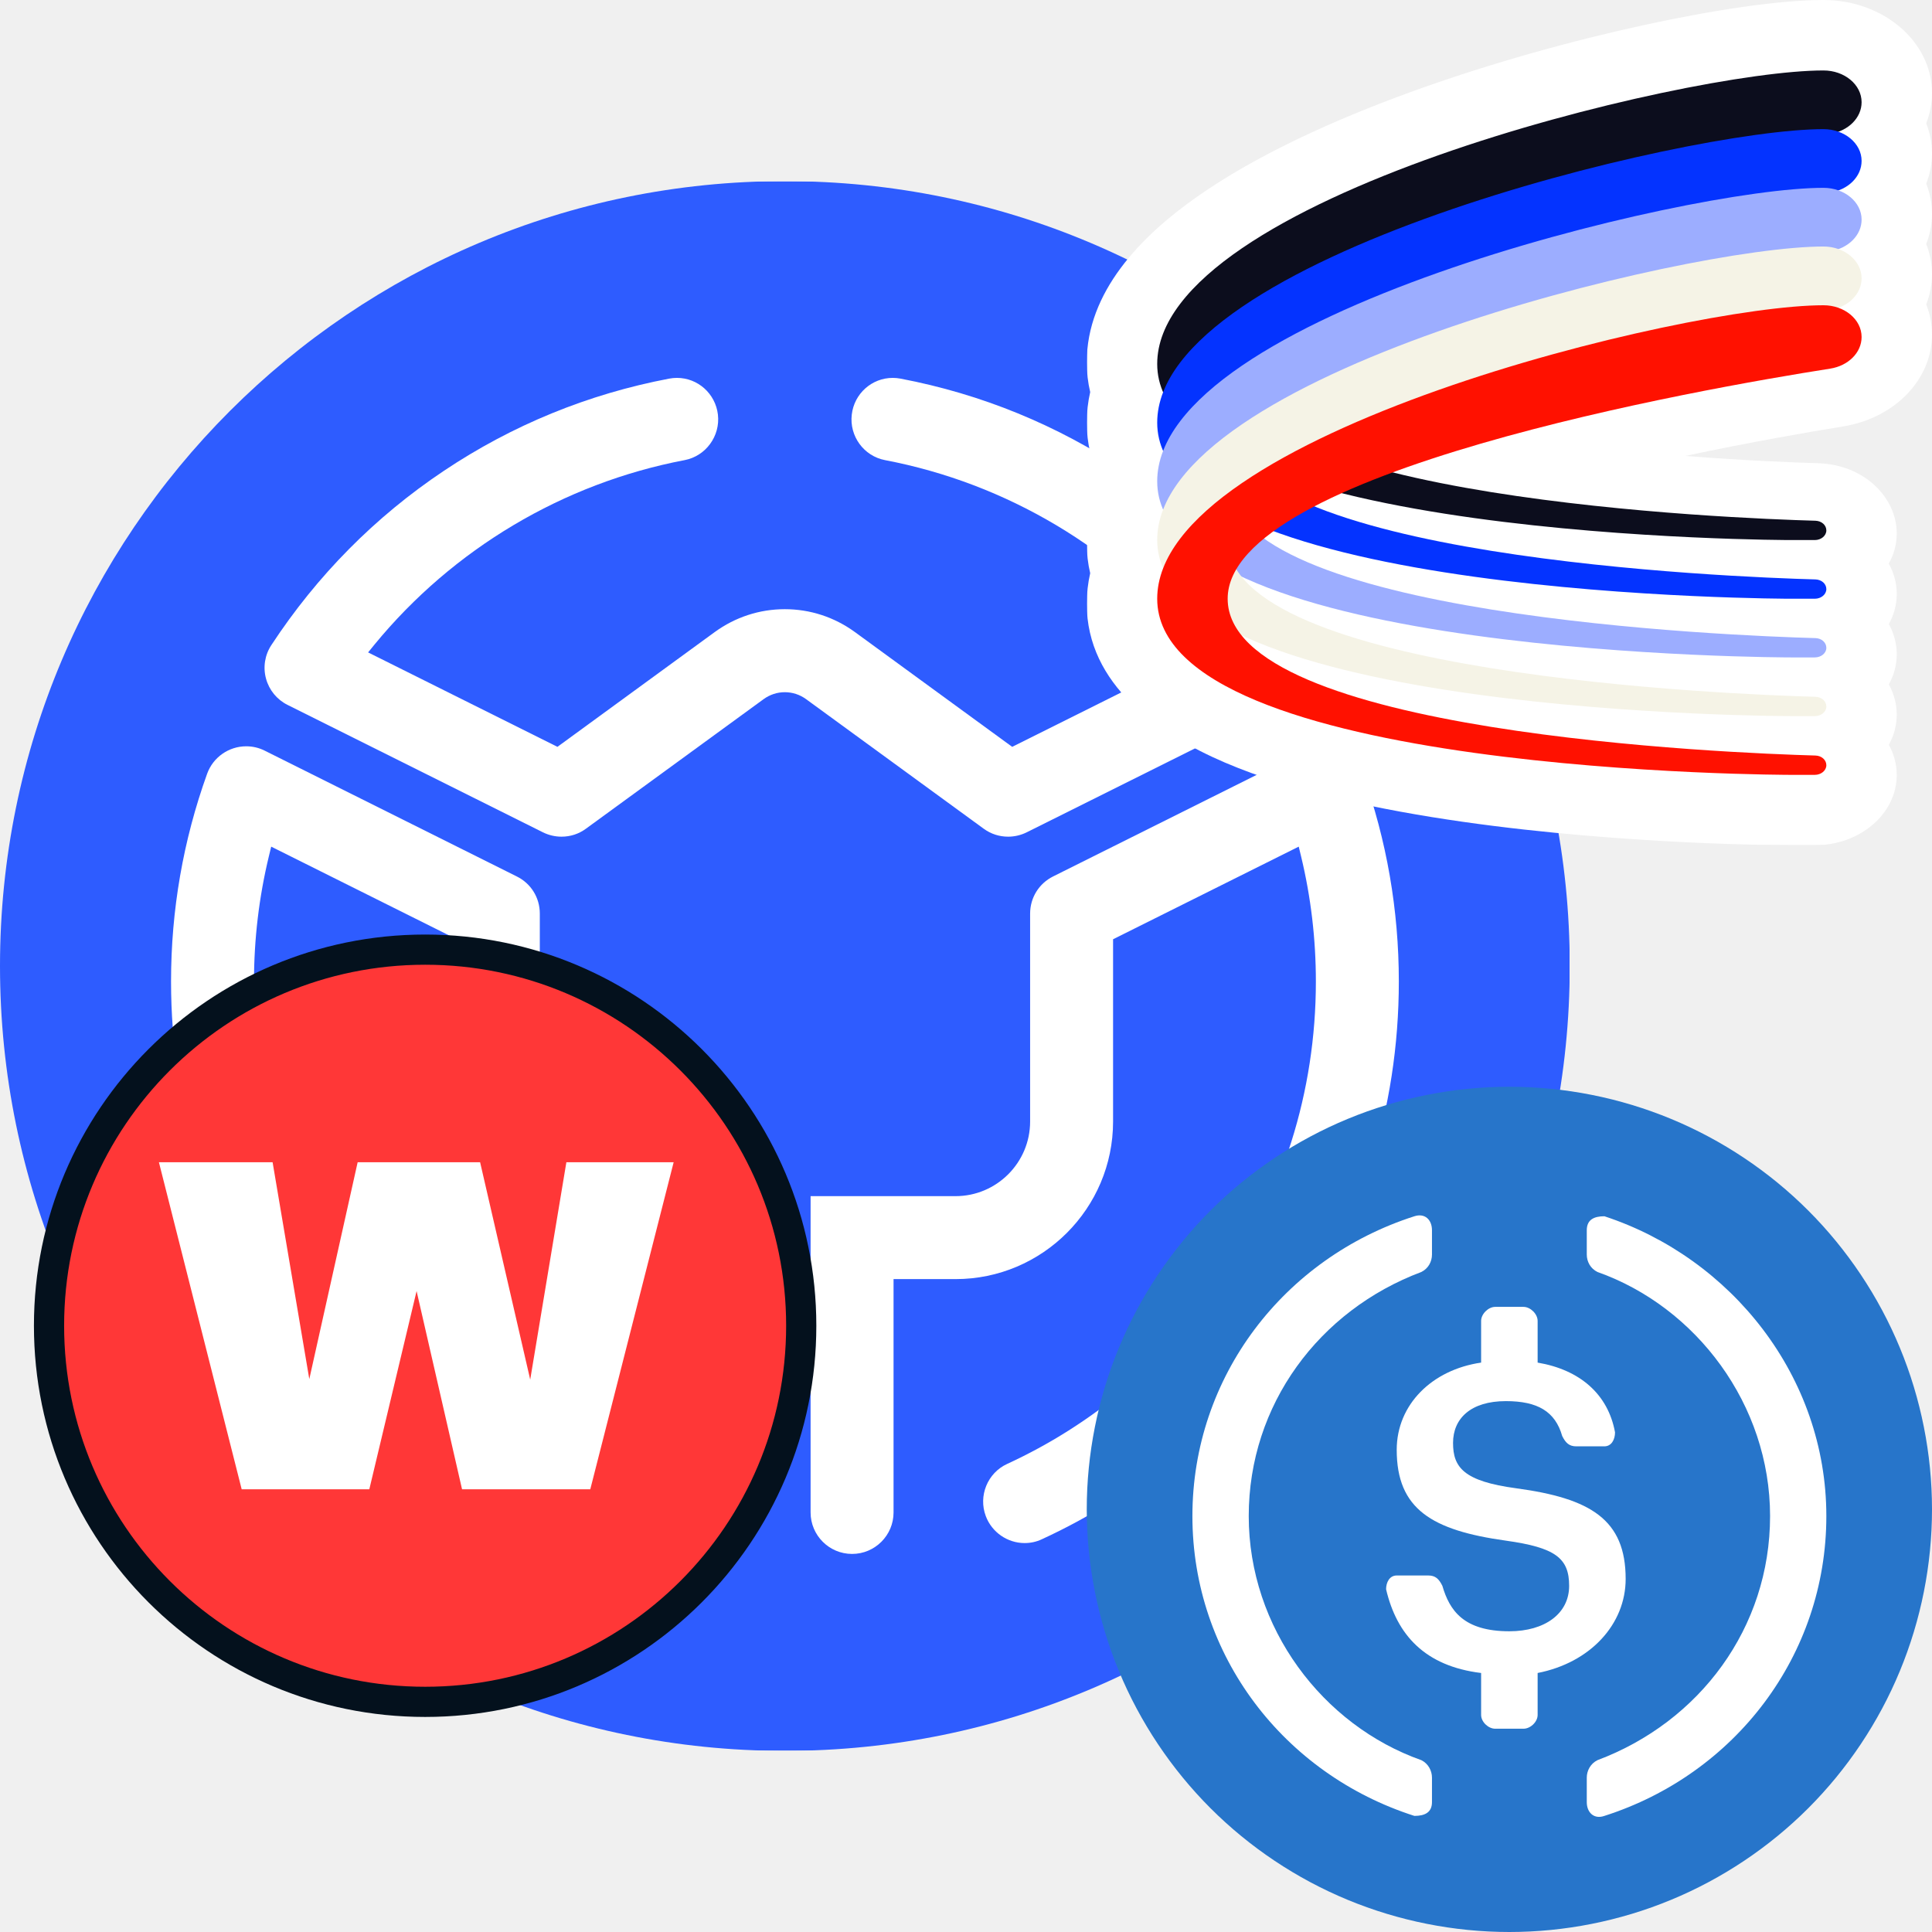
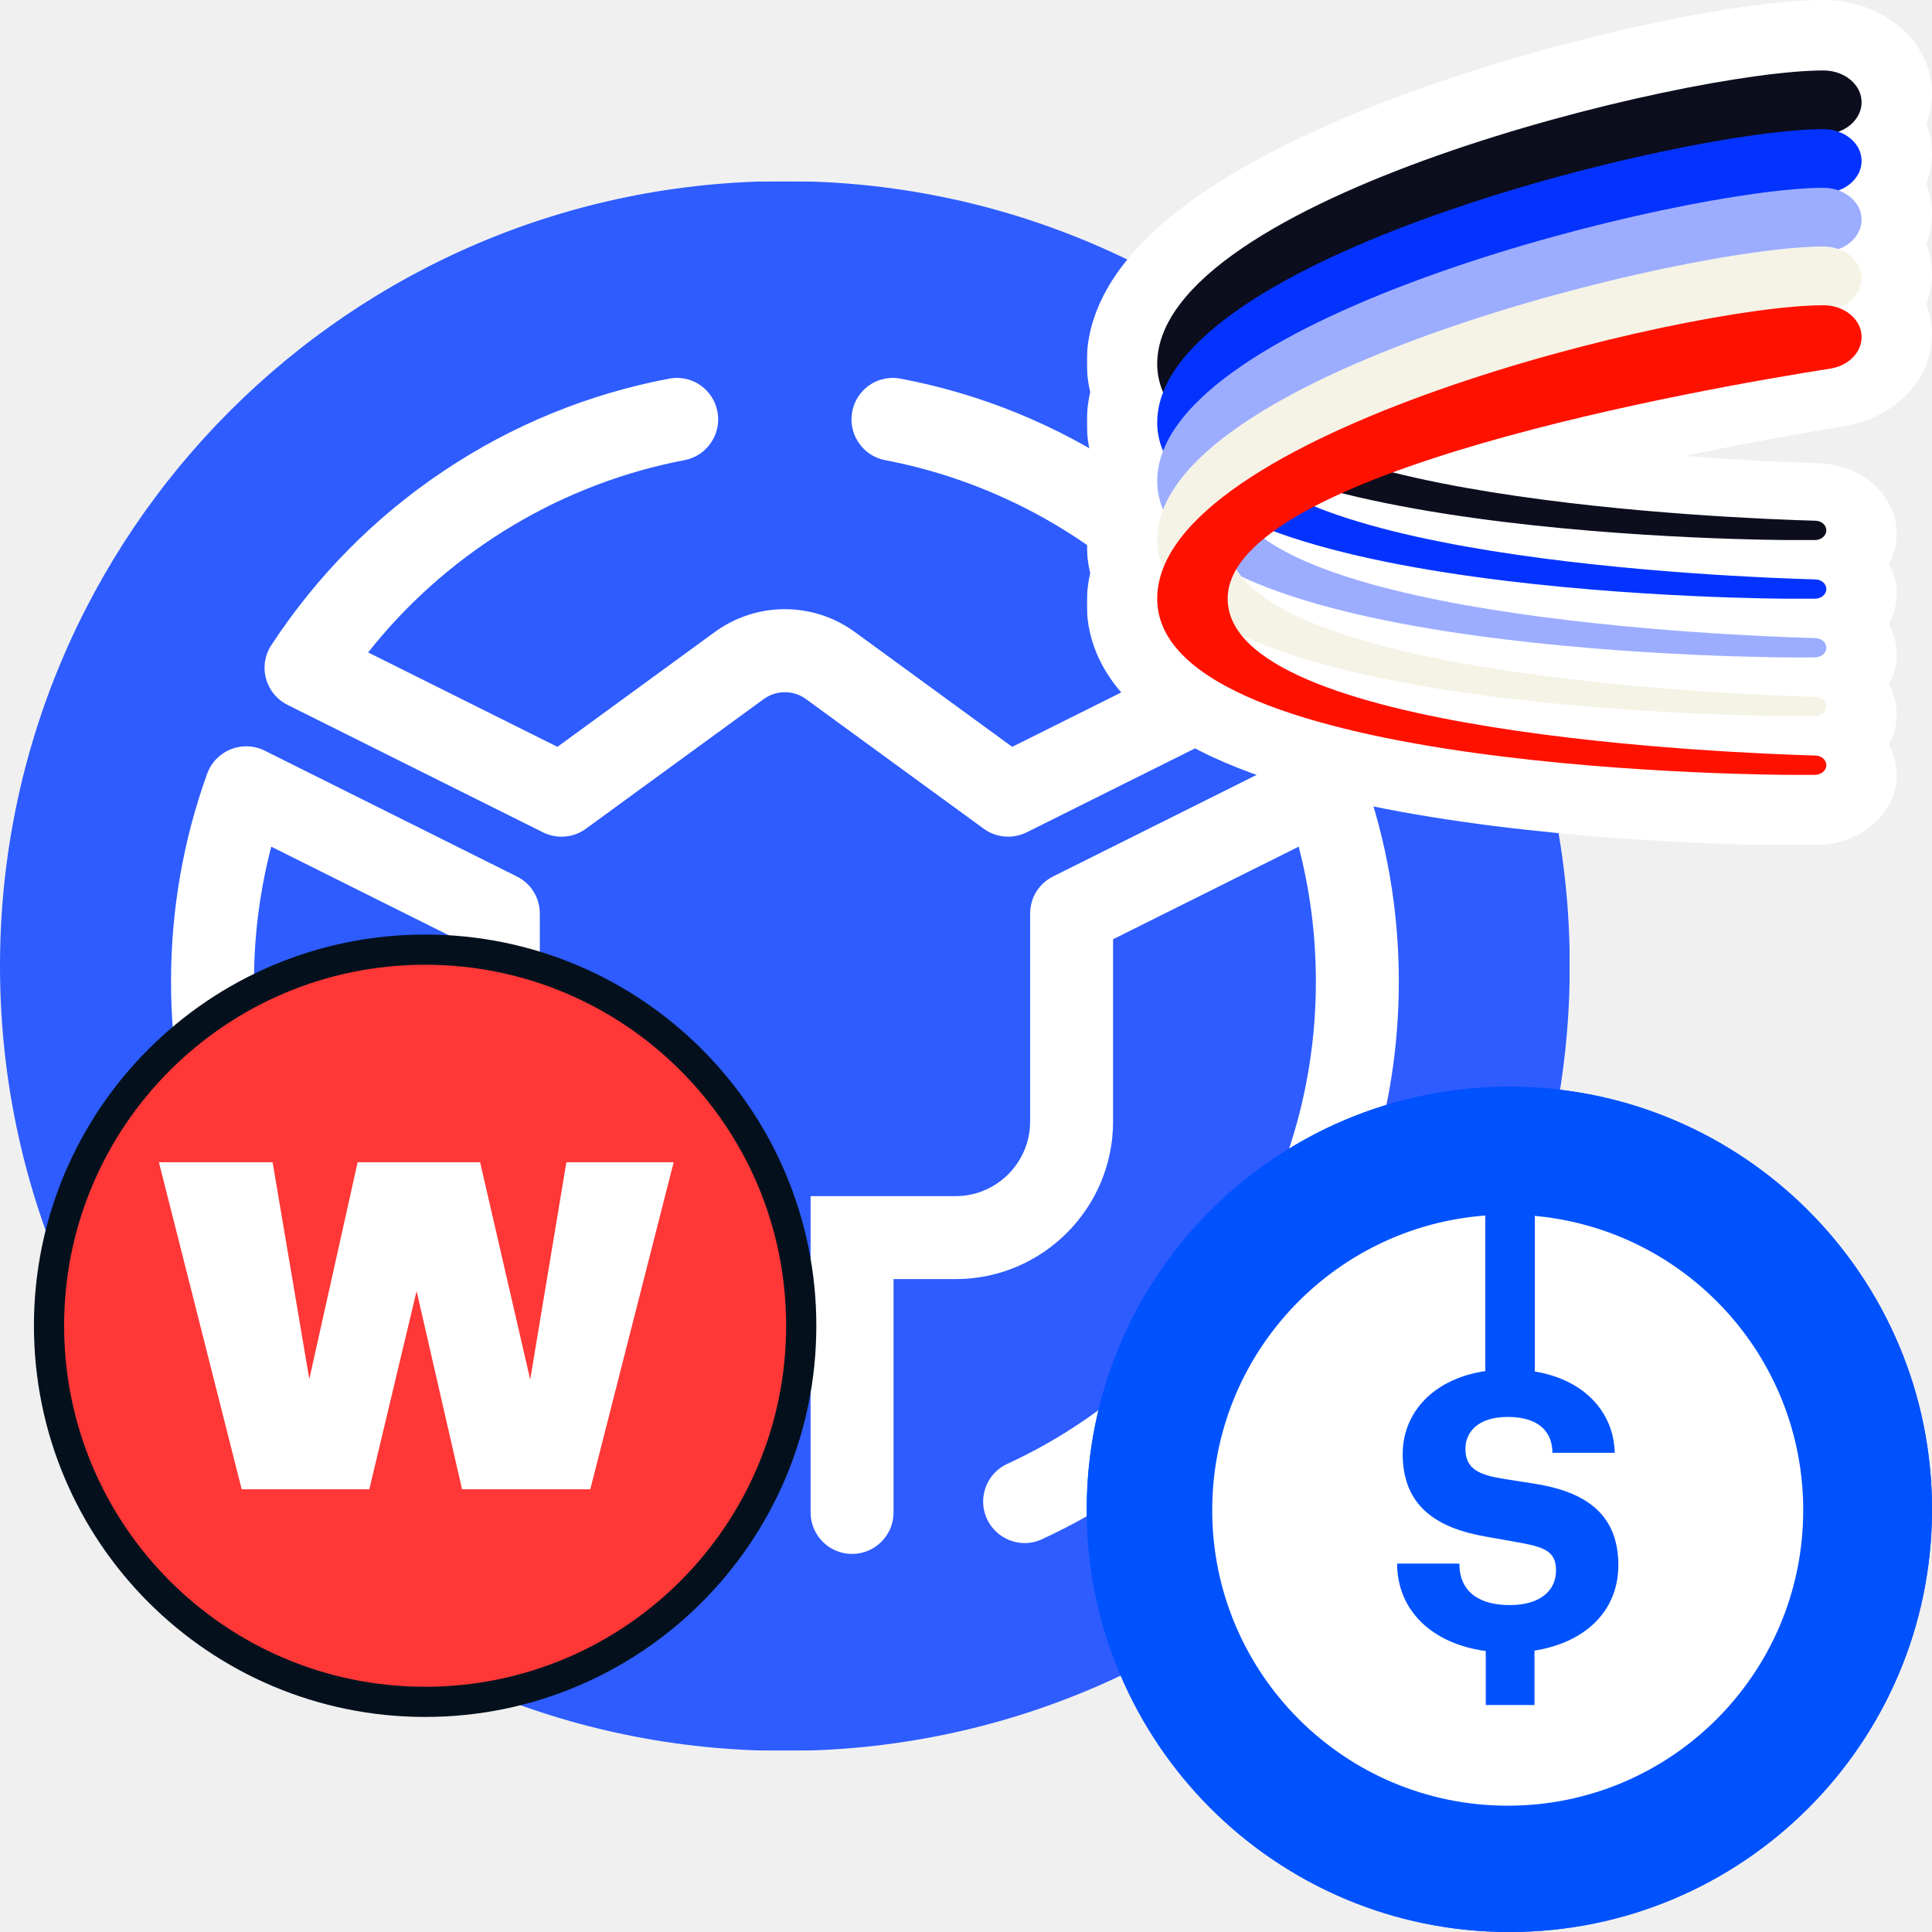
<svg xmlns="http://www.w3.org/2000/svg" width="32" height="32" viewBox="0 0 32 32" fill="none">
-   <g clip-path="url(#clip0_532_216571)">
-     <mask id="mask0_532_216571" style="mask-type:luminance" maskUnits="userSpaceOnUse" x="0" y="3" width="26" height="26">
+   <g clip-path="url(#clip0_543_216875)">
+     <mask id="mask0_543_216875" style="mask-type:luminance" maskUnits="userSpaceOnUse" x="0" y="3" width="26" height="26">
      <path d="M26 3H0V29H26V3Z" fill="white" />
    </mask>
-     <g mask="url(#mask0_532_216571)">
-       <path d="M13 29C20.18 29 26 23.18 26 16C26 8.82 20.18 3 13 3C5.82 3 0 8.82 0 16C0 23.18 5.82 29 13 29Z" fill="url(#paint0_linear_532_216571)" />
+     <g mask="url(#mask0_543_216875)">
+       <path d="M13 29C20.18 29 26 23.18 26 16C26 8.82 20.18 3 13 3C5.82 3 0 8.82 0 16C0 23.18 5.82 29 13 29Z" fill="url(#paint0_linear_543_216875)" />
      <path d="M9.3 13.858C9.194 13.858 9.088 13.833 8.993 13.786L4.762 11.675C4.587 11.588 4.457 11.429 4.406 11.24C4.354 11.05 4.387 10.847 4.495 10.684C5.252 9.531 6.213 8.56 7.351 7.799C8.486 7.04 9.742 6.526 11.085 6.271C11.127 6.263 11.169 6.259 11.212 6.259C11.559 6.259 11.85 6.52 11.891 6.867C11.932 7.223 11.69 7.554 11.34 7.621C9.33 8.004 7.505 9.09 6.202 10.677L6.097 10.806L9.233 12.37L11.838 10.469C12.179 10.221 12.581 10.09 12.999 10.09C13.418 10.09 13.819 10.221 14.16 10.469L16.765 12.37L19.901 10.806L19.796 10.678C18.493 9.09 16.669 8.004 14.658 7.621C14.308 7.554 14.066 7.224 14.108 6.867C14.148 6.52 14.44 6.259 14.787 6.259C14.829 6.259 14.872 6.263 14.914 6.271C16.256 6.526 17.513 7.041 18.648 7.799C19.786 8.561 20.747 9.531 21.504 10.684C21.612 10.848 21.644 11.051 21.593 11.24C21.542 11.429 21.412 11.588 21.236 11.676L17.005 13.786C16.91 13.833 16.804 13.858 16.698 13.858C16.552 13.858 16.412 13.813 16.293 13.726L13.351 11.58C13.248 11.505 13.126 11.465 12.999 11.465C12.873 11.465 12.751 11.505 12.648 11.58L9.705 13.726C9.587 13.813 9.447 13.858 9.3 13.858Z" fill="white" />
      <path d="M14.113 25.738C13.734 25.738 13.426 25.43 13.426 25.051V19.812H15.826C16.508 19.812 17.062 19.257 17.062 18.576V15.132C17.062 14.869 17.208 14.634 17.442 14.517L21.618 12.433C21.715 12.385 21.818 12.361 21.924 12.361C22.214 12.361 22.474 12.543 22.572 12.815C22.968 13.917 23.169 15.075 23.169 16.257C23.169 18.367 22.529 20.391 21.317 22.11C20.282 23.579 18.876 24.75 17.254 25.496C17.164 25.538 17.069 25.558 16.971 25.558C16.686 25.558 16.428 25.379 16.328 25.112C16.201 24.776 16.357 24.396 16.682 24.247C18.084 23.602 19.298 22.589 20.194 21.318C21.242 19.832 21.795 18.082 21.795 16.257C21.795 15.556 21.713 14.858 21.55 14.184L21.511 14.023L18.436 15.557V18.576C18.436 20.015 17.265 21.186 15.827 21.186H14.8V25.051C14.8 25.43 14.492 25.738 14.113 25.738Z" fill="white" />
      <path d="M11.889 25.738C11.706 25.738 11.533 25.667 11.403 25.537C11.274 25.407 11.202 25.235 11.202 25.051V21.186H10.176C8.737 21.186 7.566 20.015 7.566 18.576V15.557L4.492 14.023L4.453 14.184C4.29 14.858 4.207 15.556 4.207 16.257C4.207 18.082 4.761 19.832 5.808 21.318C6.704 22.589 7.919 23.602 9.321 24.247C9.645 24.396 9.801 24.775 9.676 25.11L9.675 25.113C9.575 25.379 9.316 25.558 9.032 25.558C8.933 25.558 8.838 25.538 8.749 25.496C7.126 24.75 5.721 23.579 4.685 22.11C3.473 20.391 2.833 18.367 2.833 16.257C2.833 15.075 3.034 13.918 3.431 12.815C3.529 12.543 3.789 12.361 4.078 12.361C4.185 12.361 4.288 12.385 4.384 12.433L8.56 14.517C8.795 14.633 8.941 14.869 8.941 15.132V18.576C8.941 19.257 9.495 19.812 10.176 19.812H12.577V25.051C12.577 25.235 12.505 25.407 12.376 25.537C12.246 25.667 12.073 25.738 11.889 25.738Z" fill="white" />
      <path d="M7.042 28.188C10.482 28.188 13.271 25.399 13.271 21.958C13.271 18.518 10.482 15.729 7.042 15.729C3.601 15.729 0.812 18.518 0.812 21.958C0.812 25.399 3.601 28.188 7.042 28.188Z" fill="#FF3737" stroke="#04111D" stroke-width="0.5" />
      <path d="M4.003 24.667H6.117L6.9 21.384L7.653 24.667H9.777L11.158 19.25H9.381L8.782 22.851L7.952 19.25H5.924L5.123 22.842L4.515 19.25H2.632L4.003 24.667Z" fill="white" />
    </g>
  </g>
-   <path fill-rule="evenodd" clip-rule="evenodd" d="M32 25C32 24.084 31.818 23.168 31.467 22.321C31.117 21.475 30.598 20.698 29.95 20.05C29.302 19.402 28.525 18.883 27.679 18.533C26.832 18.182 25.916 18 25 18C24.084 18 23.168 18.182 22.321 18.533C21.475 18.883 20.698 19.402 20.05 20.05C19.402 20.698 18.883 21.475 18.533 22.321C18.182 23.168 18 24.084 18 25C18 25.916 18.182 26.832 18.533 27.679C18.883 28.525 19.402 29.302 20.05 29.95C20.698 30.598 21.475 31.117 22.321 31.467C23.168 31.818 24.084 32 25 32C25.916 32 26.832 31.818 27.679 31.467C28.525 31.117 29.302 30.598 29.95 29.95C30.598 29.302 31.117 28.525 31.467 27.679C31.818 26.832 32 25.916 32 25Z" fill="#2775CA" />
-   <path fill-rule="evenodd" clip-rule="evenodd" d="M23.718 29.849C23.718 30.02 23.599 30.077 23.427 30.077C21.266 29.386 19.75 27.421 19.75 25.111C19.75 22.801 21.266 20.836 23.427 20.145C23.6 20.089 23.718 20.202 23.718 20.377C23.718 20.511 23.718 20.645 23.718 20.779C23.718 20.897 23.657 21.011 23.542 21.068C21.849 21.703 20.683 23.265 20.683 25.111C20.683 26.962 21.907 28.576 23.542 29.154C23.657 29.211 23.718 29.329 23.718 29.443C23.718 29.578 23.718 29.714 23.718 29.849Z" fill="white" />
-   <path fill-rule="evenodd" clip-rule="evenodd" d="M25.468 28.405C25.468 28.52 25.349 28.633 25.234 28.633C25.078 28.633 24.922 28.633 24.765 28.633C24.651 28.633 24.532 28.52 24.532 28.405C24.532 28.174 24.532 27.942 24.532 27.71C23.599 27.596 23.134 27.076 22.958 26.323C22.958 26.209 23.015 26.095 23.134 26.095C23.308 26.095 23.482 26.095 23.657 26.095C23.776 26.095 23.833 26.152 23.89 26.266C24.009 26.673 24.24 27.019 25 27.019C25.583 27.019 25.99 26.73 25.99 26.266C25.99 25.806 25.759 25.632 24.942 25.518C23.717 25.347 23.134 24.997 23.134 24.013C23.134 23.265 23.718 22.687 24.532 22.569C24.532 22.338 24.532 22.108 24.532 21.878C24.532 21.764 24.651 21.646 24.765 21.646C24.922 21.646 25.078 21.646 25.234 21.646C25.349 21.646 25.468 21.764 25.468 21.878C25.468 22.108 25.468 22.338 25.468 22.569C26.166 22.687 26.634 23.09 26.75 23.724C26.75 23.842 26.692 23.956 26.573 23.956C26.418 23.956 26.264 23.956 26.109 23.956C25.99 23.956 25.932 23.899 25.875 23.785C25.759 23.378 25.468 23.207 24.942 23.207C24.359 23.207 24.067 23.496 24.067 23.899C24.067 24.302 24.24 24.534 25.115 24.651C26.344 24.817 26.926 25.168 26.926 26.152C26.926 26.901 26.343 27.539 25.468 27.71V28.405Z" fill="white" />
-   <path fill-rule="evenodd" clip-rule="evenodd" d="M26.574 30.077C26.401 30.138 26.282 30.02 26.282 29.849C26.282 29.714 26.282 29.578 26.282 29.443C26.282 29.329 26.343 29.211 26.459 29.154C28.151 28.519 29.318 26.962 29.318 25.111C29.318 23.264 28.093 21.646 26.459 21.068C26.343 21.011 26.282 20.897 26.282 20.779C26.282 20.645 26.282 20.511 26.282 20.377C26.282 20.202 26.401 20.145 26.574 20.145C28.677 20.836 30.25 22.801 30.25 25.111C30.25 27.421 28.735 29.386 26.574 30.077Z" fill="white" />
-   <g clip-path="url(#clip1_532_216571)">
-     <mask id="mask1_532_216571" style="mask-type:luminance" maskUnits="userSpaceOnUse" x="18" y="0" width="14" height="14">
+   <g clip-path="url(#clip1_543_216875)">
+     <path d="M32 25C32 21.134 28.866 18 25 18C21.134 18 18 21.134 18 25C18 28.866 21.134 32 25 32C28.866 32 32 28.866 32 25Z" fill="#0052FF" />
+     <path fill-rule="evenodd" clip-rule="evenodd" d="M24.601 20.133V22.709C23.733 22.839 23.233 23.404 23.233 24.083C23.233 24.95 23.802 25.311 24.609 25.451L25.098 25.538C25.555 25.618 25.773 25.678 25.773 26.011C25.773 26.332 25.528 26.585 25.006 26.585C24.49 26.585 24.172 26.358 24.172 25.898H23.141C23.141 26.672 23.716 27.226 24.609 27.346V28.24H25.416V27.339C26.262 27.206 26.805 26.679 26.805 25.924C26.805 25.01 26.17 24.69 25.389 24.57L24.92 24.497C24.503 24.43 24.272 24.337 24.272 23.996C24.272 23.729 24.47 23.469 24.973 23.469C25.495 23.469 25.713 23.723 25.713 24.063H26.745C26.732 23.417 26.271 22.858 25.421 22.716V20.139C27.914 20.366 29.867 22.461 29.867 25.014C29.867 27.717 27.676 29.908 24.973 29.908C22.27 29.908 20.078 27.717 20.078 25.014C20.078 22.435 22.071 20.323 24.601 20.133Z" fill="white" />
+   </g>
+   <g clip-path="url(#clip2_543_216875)">
+     <path d="M32 25C32 21.134 28.866 18 25 18C21.134 18 18 21.134 18 25C18 28.866 21.134 32 25 32C28.866 32 32 28.866 32 25Z" fill="#0052FF" />
+     <path fill-rule="evenodd" clip-rule="evenodd" d="M24.601 20.133V22.709C23.733 22.839 23.233 23.404 23.233 24.083C23.233 24.95 23.802 25.311 24.609 25.451L25.098 25.538C25.555 25.618 25.773 25.678 25.773 26.011C25.773 26.332 25.528 26.585 25.006 26.585C24.49 26.585 24.172 26.358 24.172 25.898H23.141C23.141 26.672 23.716 27.226 24.609 27.346V28.24H25.416V27.339C26.262 27.206 26.805 26.679 26.805 25.924C26.805 25.01 26.17 24.69 25.389 24.57L24.92 24.497C24.503 24.43 24.272 24.337 24.272 23.996C24.272 23.729 24.47 23.469 24.973 23.469C25.495 23.469 25.713 23.723 25.713 24.063H26.745C26.732 23.417 26.271 22.858 25.421 22.716V20.139C27.914 20.366 29.867 22.461 29.867 25.014C29.867 27.717 27.676 29.908 24.973 29.908C22.27 29.908 20.078 27.717 20.078 25.014C20.078 22.435 22.071 20.323 24.601 20.133Z" fill="white" />
+   </g>
+   <g clip-path="url(#clip3_543_216875)">
+     <mask id="mask1_543_216875" style="mask-type:luminance" maskUnits="userSpaceOnUse" x="18" y="0" width="14" height="14">
      <path d="M32 0H18V14H32V0Z" fill="white" />
    </mask>
-     <g mask="url(#mask1_532_216571)">
+     <g mask="url(#mask1_543_216875)">
      <path fill-rule="evenodd" clip-rule="evenodd" d="M30.202 8.69395e-10C29.481 -1.37073e-05 28.391 0.162 27.226 0.416C26.035 0.675 24.67 1.051 23.372 1.522C22.086 1.989 20.808 2.57 19.831 3.256C18.888 3.917 18 4.838 18 6C18 6.173 18.02 6.338 18.057 6.494C18.02 6.657 18 6.826 18 7C18 7.173 18.02 7.338 18.057 7.494C18.02 7.657 18 7.826 18 8C18 8.173 18.02 8.338 18.057 8.494C18.02 8.657 18 8.826 18 9C18 9.173 18.02 9.338 18.057 9.494C18.02 9.657 18 9.826 18 10C18 11.34 19.19 12.159 20.285 12.629C21.426 13.118 22.875 13.418 24.225 13.611C25.594 13.807 26.952 13.903 27.961 13.952C28.467 13.976 28.89 13.988 29.187 13.994C29.333 13.997 29.574 13.999 29.661 14L29.667 14H30.059C30.808 14 31.416 13.479 31.416 12.836C31.416 12.662 31.37 12.491 31.285 12.336C31.369 12.185 31.416 12.015 31.416 11.836C31.416 11.662 31.37 11.491 31.285 11.336C31.369 11.185 31.416 11.015 31.416 10.836C31.416 10.662 31.37 10.491 31.285 10.336C31.369 10.185 31.416 10.015 31.416 9.836C31.416 9.661 31.37 9.49 31.284 9.335C31.369 9.184 31.416 9.015 31.416 8.836C31.416 8.243 30.881 7.694 30.108 7.672C29.759 7.662 28.933 7.632 27.911 7.552C29.009 7.319 29.967 7.154 30.527 7.063C31.382 6.925 32 6.287 32 5.541C32 5.367 31.966 5.199 31.904 5.042C31.966 4.884 32 4.716 32 4.541C32 4.367 31.966 4.199 31.904 4.042C31.966 3.884 32 3.716 32 3.541C32 3.367 31.966 3.199 31.904 3.042C31.966 2.884 32 2.716 32 2.541C32 2.367 31.966 2.199 31.904 2.042C31.966 1.884 32 1.716 32 1.541C32 0.69 31.195 1.69891e-05 30.202 8.69395e-10Z" fill="white" />
      <path d="M30.202 1.167C30.551 1.167 30.834 1.402 30.834 1.693C30.834 1.95 30.615 2.17 30.312 2.217C28.192 2.55 20.334 3.925 20.334 6.028C20.334 8.264 28.723 8.587 30.069 8.625C30.173 8.628 30.25 8.699 30.25 8.785C30.25 8.873 30.164 8.945 30.059 8.945H29.958H29.667C29.667 8.945 19.167 8.945 19.167 6.028C19.167 3.288 27.917 1.167 30.202 1.167Z" fill="#0C0D1D" />
      <path d="M30.202 2.139C30.551 2.139 30.834 2.375 30.834 2.665C30.834 2.923 30.615 3.142 30.312 3.19C28.192 3.522 20.334 4.897 20.334 7C20.334 9.236 28.723 9.56 30.069 9.597C30.173 9.6 30.25 9.671 30.25 9.757C30.25 9.845 30.164 9.917 30.059 9.917H29.958H29.667C29.667 9.917 19.167 9.917 19.167 7C19.167 4.26 27.917 2.139 30.202 2.139Z" fill="#0433FF" />
      <path d="M30.202 3.111C30.551 3.111 30.834 3.347 30.834 3.637C30.834 3.895 30.615 4.114 30.312 4.162C28.192 4.494 20.334 5.87 20.334 7.972C20.334 10.208 28.723 10.532 30.069 10.569C30.173 10.572 30.25 10.643 30.25 10.73C30.25 10.818 30.164 10.889 30.059 10.889H29.958H29.667C29.667 10.889 19.167 10.889 19.167 7.972C19.167 5.232 27.917 3.111 30.202 3.111Z" fill="#9CADFF" />
      <path d="M30.202 4.083C30.551 4.083 30.834 4.319 30.834 4.61C30.834 4.867 30.615 5.086 30.312 5.134C28.192 5.467 20.334 6.842 20.334 8.944C20.334 11.18 28.723 11.504 30.069 11.541C30.173 11.544 30.25 11.615 30.25 11.702C30.25 11.79 30.164 11.861 30.059 11.861H29.958H29.667C29.667 11.861 19.167 11.861 19.167 8.944C19.167 6.204 27.917 4.083 30.202 4.083Z" fill="#F5F3E6" />
      <path d="M30.202 5.056C30.551 5.056 30.834 5.291 30.834 5.582C30.834 5.839 30.615 6.059 30.312 6.106C28.192 6.439 20.334 7.814 20.334 9.917C20.334 12.152 28.723 12.476 30.069 12.514C30.173 12.517 30.25 12.588 30.25 12.674C30.25 12.762 30.164 12.834 30.059 12.834H29.958H29.667C29.667 12.834 19.167 12.834 19.167 9.917C19.167 7.177 27.917 5.056 30.202 5.056Z" fill="#FF1100" />
    </g>
  </g>
  <defs>
-     <linearGradient id="paint0_linear_532_216571" x1="24.733" y1="5.708" x2="-2.686" y2="9.096" gradientUnits="userSpaceOnUse">
+     <linearGradient id="paint0_linear_543_216875" x1="24.733" y1="5.708" x2="-2.686" y2="9.096" gradientUnits="userSpaceOnUse">
      <stop offset="1" stop-color="#2E5CFF" />
    </linearGradient>
-     <clipPath id="clip0_532_216571">
+     <clipPath id="clip0_543_216875">
      <rect width="26" height="26" fill="white" transform="translate(0 3)" />
    </clipPath>
-     <clipPath id="clip1_532_216571">
+     <clipPath id="clip1_543_216875">
+       <rect width="14" height="14" fill="white" transform="translate(18 18)" />
+     </clipPath>
+     <clipPath id="clip2_543_216875">
+       <rect width="14" height="14" fill="white" transform="translate(18 18)" />
+     </clipPath>
+     <clipPath id="clip3_543_216875">
      <rect width="14" height="14" fill="white" transform="translate(18)" />
    </clipPath>
  </defs>
</svg>
